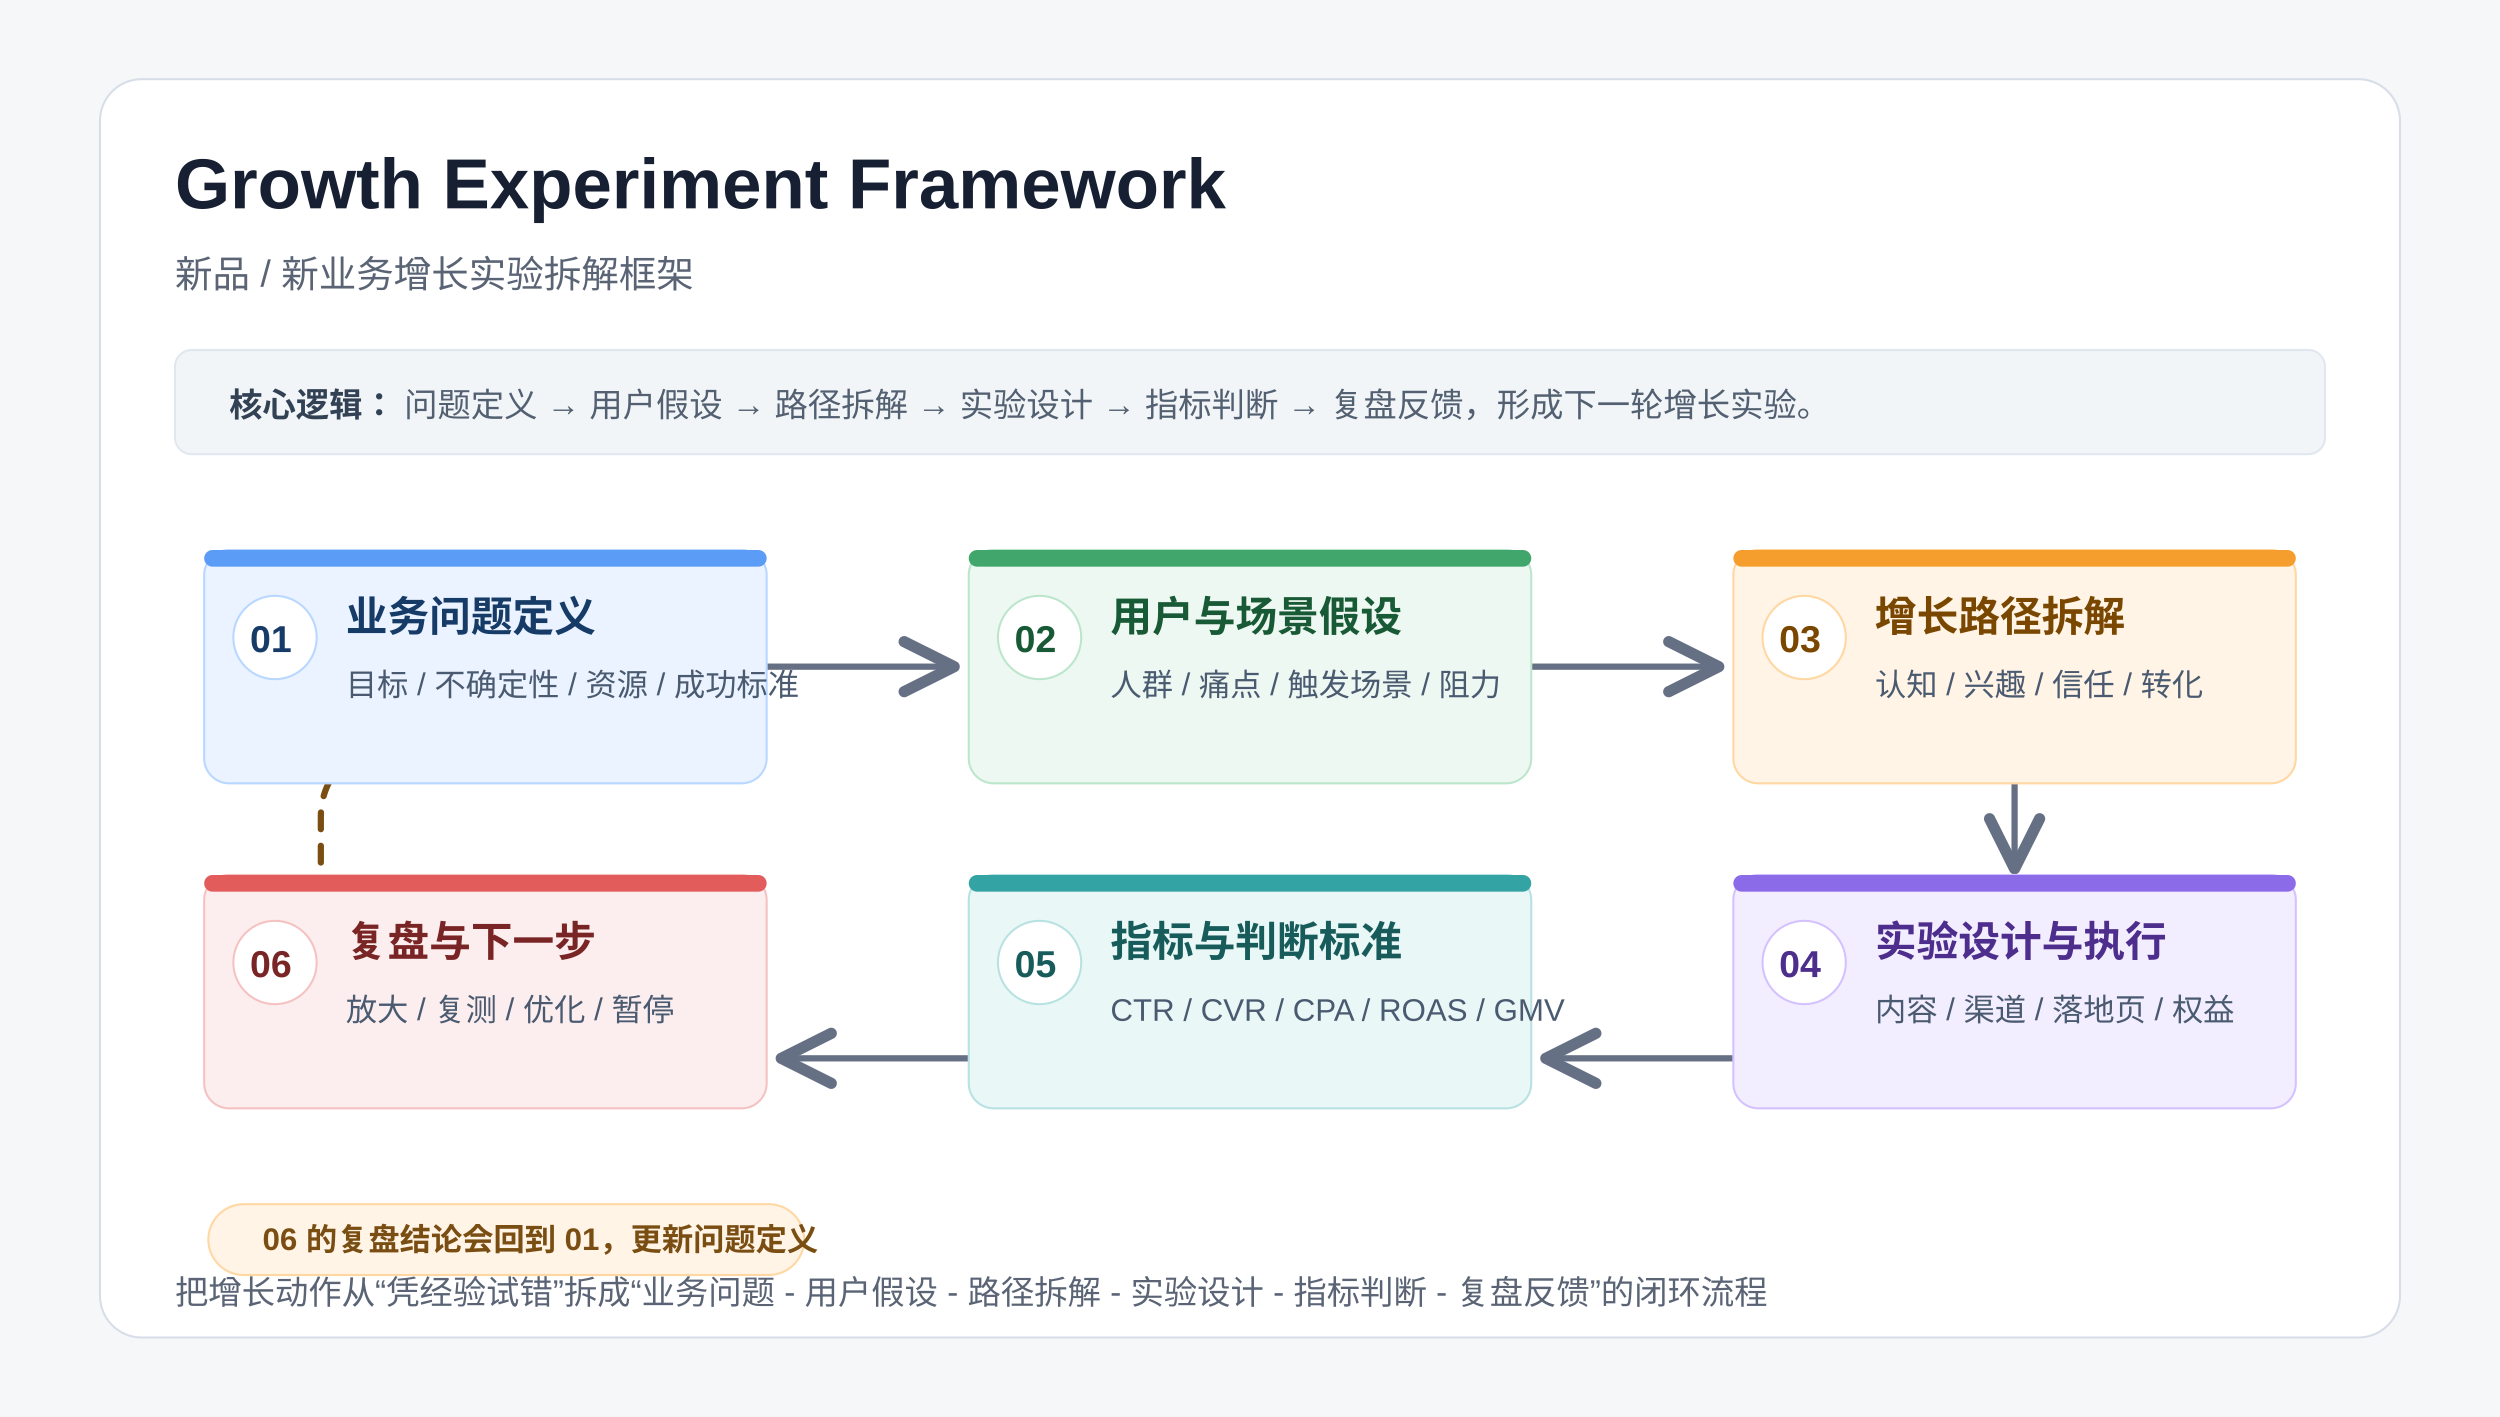
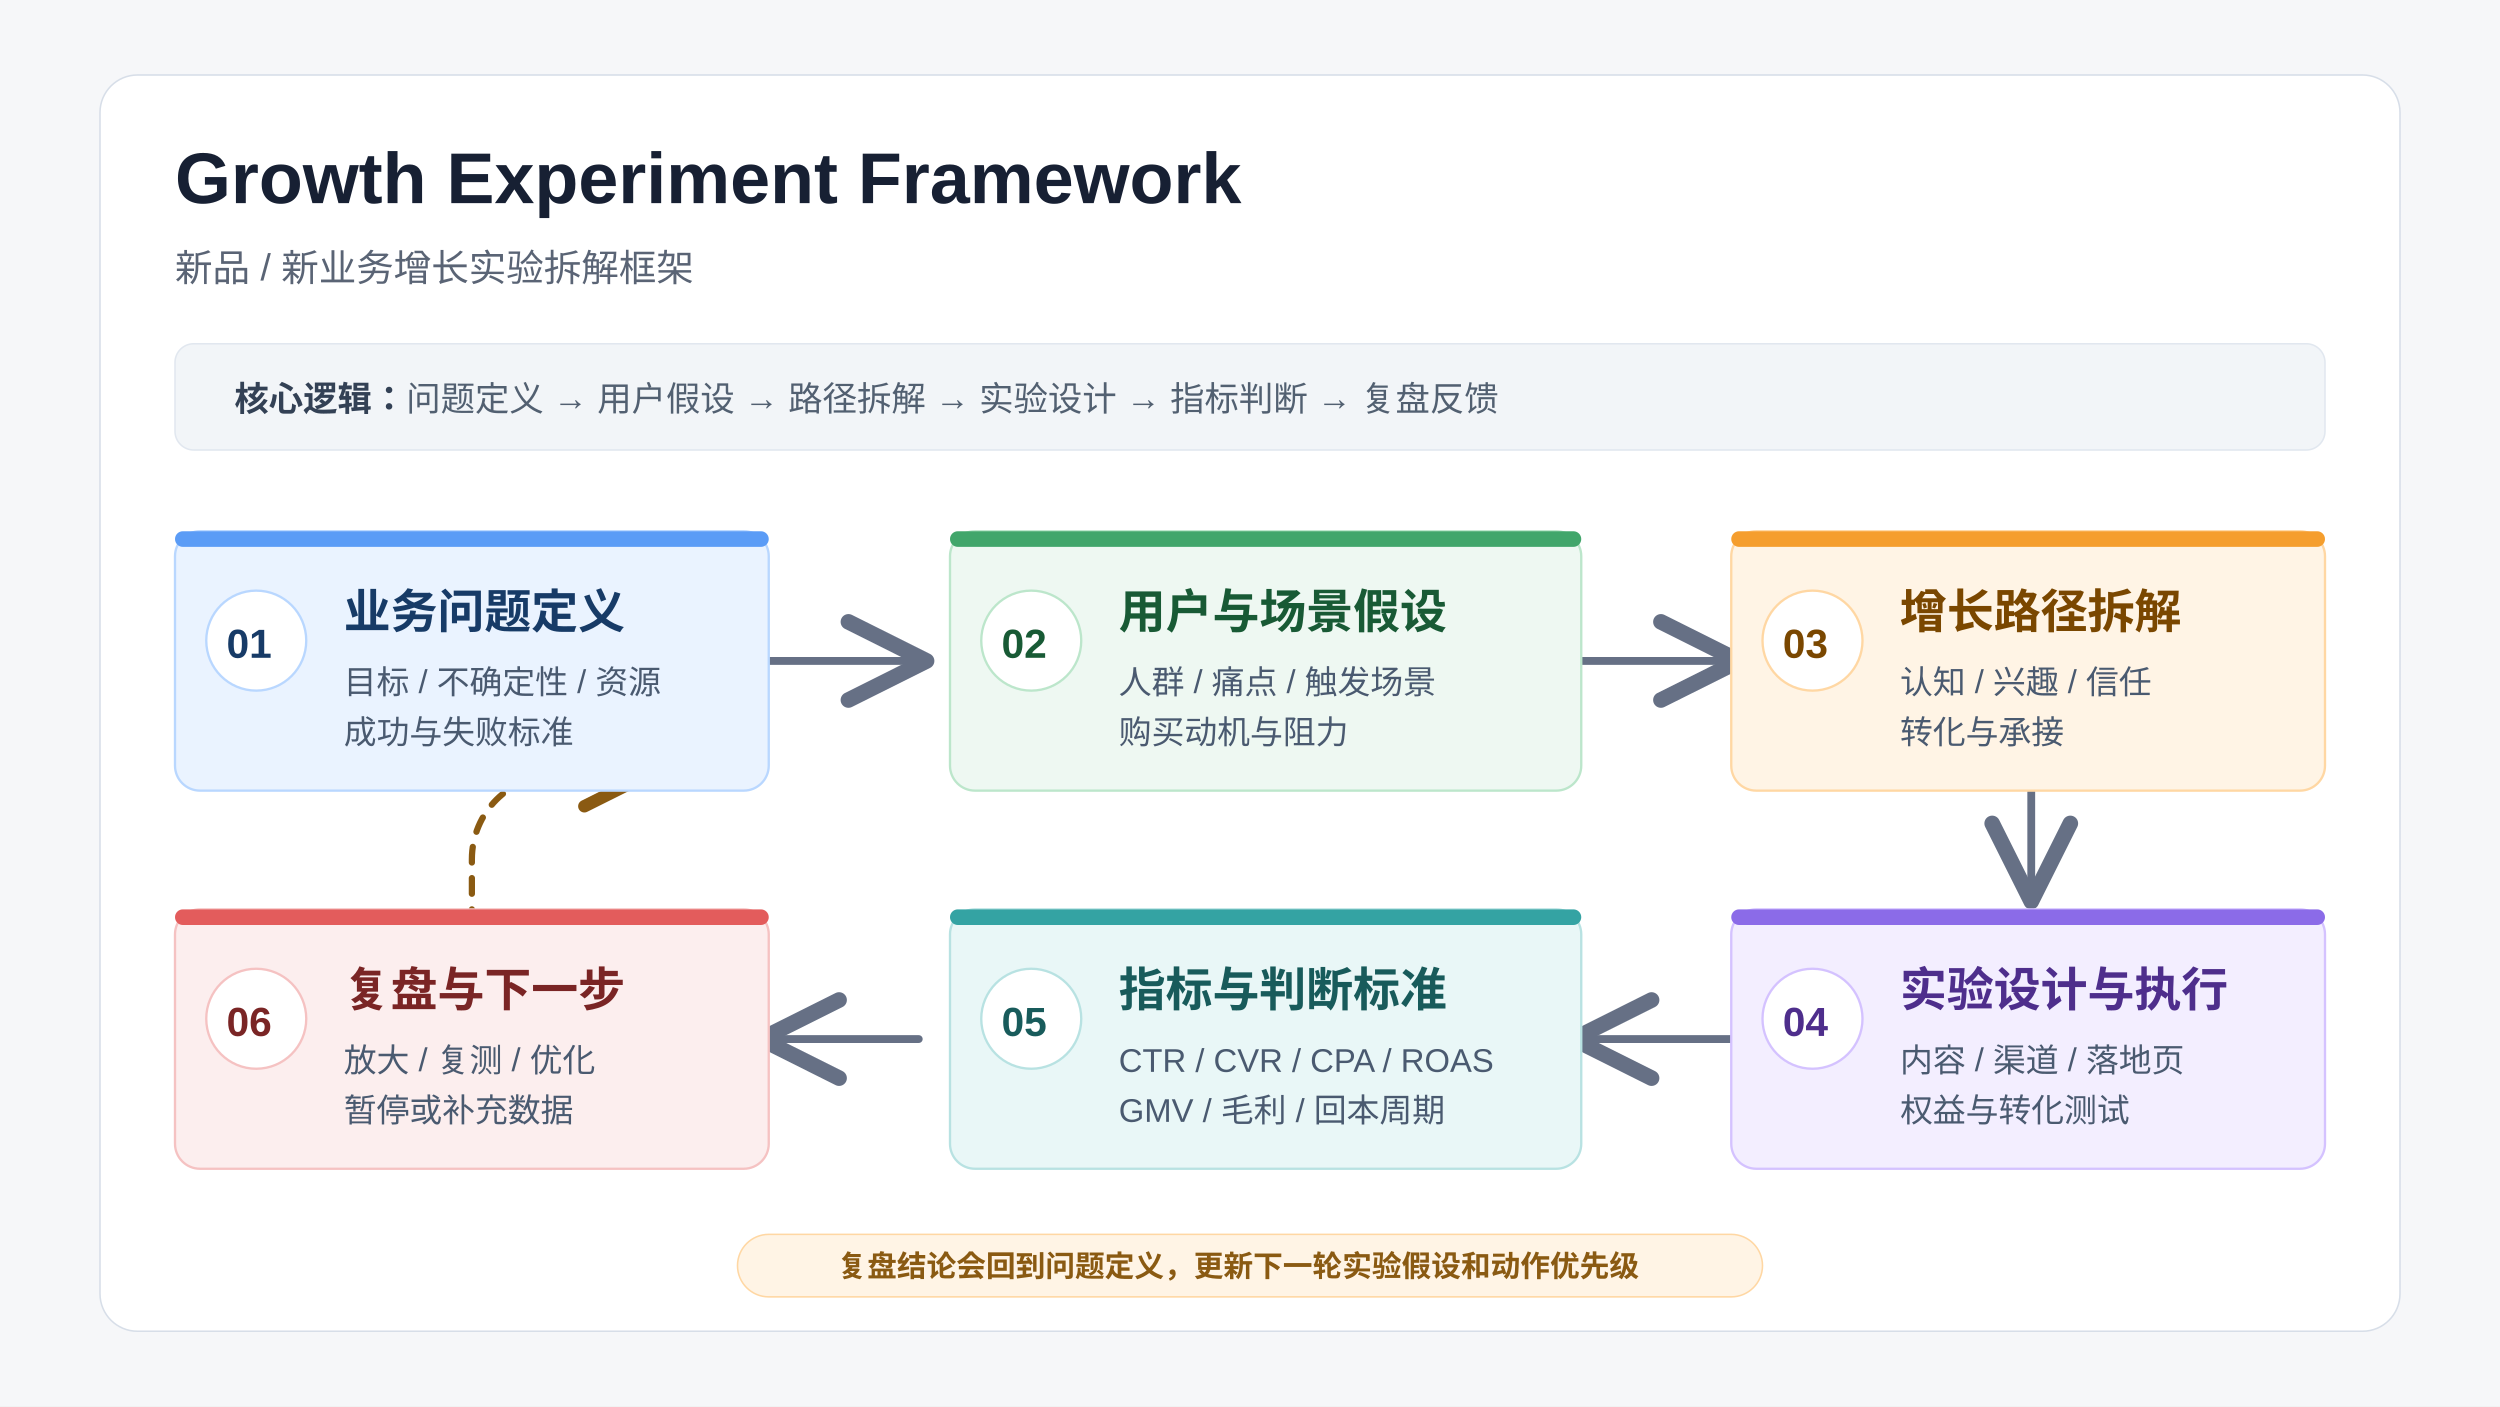
- <svg xmlns="http://www.w3.org/2000/svg" width="1200" height="680" viewBox="0 0 1200 680" fill="none">
+ <svg xmlns="http://www.w3.org/2000/svg" width="1600" height="900" viewBox="0 0 1600 900" fill="none">
  <defs>
-     <marker id="arrow" markerWidth="10" markerHeight="10" refX="8" refY="5" orient="auto" markerUnits="strokeWidth">
-       <path d="M1 1L9 5L1 9" fill="none" stroke="#667085" stroke-width="1.8" stroke-linecap="round" stroke-linejoin="round" />
+     <marker id="arrow" markerWidth="12" markerHeight="12" refX="10" refY="6" orient="auto" markerUnits="strokeWidth">
+       <path d="M1 1L11 6L1 11" fill="none" stroke="#667085" stroke-width="2" stroke-linecap="round" stroke-linejoin="round" />
    </marker>
-     <marker id="arrow-feedback" markerWidth="10" markerHeight="10" refX="8" refY="5" orient="auto" markerUnits="strokeWidth">
-       <path d="M1 1L9 5L1 9" fill="none" stroke="#7A4E13" stroke-width="1.8" stroke-linecap="round" stroke-linejoin="round" />
+     <marker id="feedback-arrow" markerWidth="12" markerHeight="12" refX="10" refY="6" orient="auto" markerUnits="strokeWidth">
+       <path d="M1 1L11 6L1 11" fill="none" stroke="#8A5A12" stroke-width="2" stroke-linecap="round" stroke-linejoin="round" />
    </marker>
  </defs>
-   <rect width="1200" height="680" fill="#F6F7F9" />
-   <rect x="48" y="38" width="1104" height="604" rx="20" fill="#FFFFFF" stroke="#D7DEE8" />
-   <text x="84" y="100" fill="#172033" font-family="Arial, sans-serif" font-size="34" font-weight="700">Growth Experiment Framework</text>
-   <text x="84" y="138" fill="#5A6475" font-family="Arial, sans-serif" font-size="18">新品 / 新业务增长实验拆解框架</text>
-   <rect x="84" y="168" width="1032" height="50" rx="8" fill="#F2F5F8" stroke="#E1E7EF" />
-   <text x="110" y="200" fill="#334155" font-family="Arial, sans-serif" font-size="16" font-weight="700">核心逻辑：</text>
-   <text x="194" y="200" fill="#526071" font-family="Arial, sans-serif" font-size="16">问题定义 → 用户假设 → 路径拆解 → 实验设计 → 指标判断 → 复盘反馈，形成下一轮增长实验。</text>
-   <g stroke="#667085" stroke-width="3" stroke-linecap="round">
-     <line x1="368" y1="320" x2="455" y2="320" marker-end="url(#arrow)" />
-     <line x1="735" y1="320" x2="822" y2="320" marker-end="url(#arrow)" />
-     <line x1="967" y1="376" x2="967" y2="414" marker-end="url(#arrow)" />
-     <line x1="832" y1="508" x2="745" y2="508" marker-end="url(#arrow)" />
-     <line x1="465" y1="508" x2="378" y2="508" marker-end="url(#arrow)" />
+   <rect width="1600" height="900" fill="#F6F7F9" />
+   <rect x="64" y="48" width="1472" height="804" rx="24" fill="#FFFFFF" stroke="#D7DEE8" />
+   <text x="112" y="130" fill="#172033" font-family="Arial, sans-serif" font-size="46" font-weight="700">Growth Experiment Framework</text>
+   <text x="112" y="180" fill="#5A6475" font-family="Arial, sans-serif" font-size="24">新品 / 新业务增长实验拆解框架</text>
+   <rect x="112" y="220" width="1376" height="68" rx="12" fill="#F2F5F8" stroke="#E1E7EF" />
+   <text x="150" y="263" fill="#334155" font-family="Arial, sans-serif" font-size="22" font-weight="700">核心逻辑：</text>
+   <text x="260" y="263" fill="#526071" font-family="Arial, sans-serif" font-size="22">问题定义 → 用户假设 → 路径拆解 → 实验设计 → 指标判断 → 复盘反馈</text>
+   <g stroke="#667085" stroke-width="5" stroke-linecap="round">
+     <line x1="492" y1="423" x2="588" y2="423" marker-end="url(#arrow)" />
+     <line x1="1012" y1="423" x2="1108" y2="423" marker-end="url(#arrow)" />
+     <line x1="1300" y1="505" x2="1300" y2="572" marker-end="url(#arrow)" />
+     <line x1="1108" y1="665" x2="1012" y2="665" marker-end="url(#arrow)" />
+     <line x1="588" y1="665" x2="492" y2="665" marker-end="url(#arrow)" />
  </g>
-   <path d="M154 430V392C154 372 170 356 190 356H220" stroke="#7A4E13" stroke-width="3" stroke-linecap="round" stroke-dasharray="8 8" marker-end="url(#arrow-feedback)" />
-   <rect x="100" y="578" width="286" height="34" rx="17" fill="#FFF4E5" stroke="#FFD7A3" />
-   <text x="126" y="600" fill="#7A4E13" font-family="Arial, sans-serif" font-size="15" font-weight="700">06 的复盘结论会回到 01，更新问题定义</text>
+   <path d="M302 592V550C302 520 326 496 356 496H410" stroke="#8A5A12" stroke-width="4" stroke-linecap="round" stroke-dasharray="10 10" marker-end="url(#feedback-arrow)" />
  <g>
-     <rect x="98" y="264" width="270" height="112" rx="12" fill="#EAF3FF" stroke="#B9D7FF" />
-     <rect x="98" y="264" width="270" height="8" rx="4" fill="#5B9CF6" />
-     <circle cx="132" cy="306" r="20" fill="#FFFFFF" stroke="#B9D7FF" />
-     <text x="120" y="313" fill="#173B67" font-family="Arial, sans-serif" font-size="18" font-weight="700">01</text>
-     <text x="166" y="303" fill="#173B67" font-family="Arial, sans-serif" font-size="20" font-weight="700">业务问题定义</text>
-     <text x="166" y="334" fill="#4A5A70" font-family="Arial, sans-serif" font-size="15">目标 / 不确定性 / 资源 / 成功标准</text>
+     <rect x="112" y="340" width="380" height="166" rx="16" fill="#EAF3FF" stroke="#B9D7FF" stroke-width="1.5" />
+     <rect x="112" y="340" width="380" height="10" rx="5" fill="#5B9CF6" />
+     <circle cx="164" cy="410" r="32" fill="#FFFFFF" stroke="#B9D7FF" stroke-width="1.5" />
+     <text x="145" y="421" fill="#173B67" font-family="Arial, sans-serif" font-size="26" font-weight="700">01</text>
+     <text x="220" y="402" fill="#173B67" font-family="Arial, sans-serif" font-size="30" font-weight="700">业务问题定义</text>
+     <text x="220" y="444" fill="#4A5A70" font-family="Arial, sans-serif" font-size="21">目标 / 不确定性 / 资源</text>
+     <text x="220" y="476" fill="#4A5A70" font-family="Arial, sans-serif" font-size="21">成功与失败标准</text>
  </g>
  <g>
-     <rect x="465" y="264" width="270" height="112" rx="12" fill="#EEF8F2" stroke="#BCE6CB" />
-     <rect x="465" y="264" width="270" height="8" rx="4" fill="#41A66B" />
-     <circle cx="499" cy="306" r="20" fill="#FFFFFF" stroke="#BCE6CB" />
-     <text x="487" y="313" fill="#185A35" font-family="Arial, sans-serif" font-size="18" font-weight="700">02</text>
-     <text x="533" y="303" fill="#185A35" font-family="Arial, sans-serif" font-size="20" font-weight="700">用户与场景假设</text>
-     <text x="533" y="334" fill="#4A5A70" font-family="Arial, sans-serif" font-size="15">人群 / 痛点 / 触发场景 / 阻力</text>
+     <rect x="608" y="340" width="404" height="166" rx="16" fill="#EEF8F2" stroke="#BCE6CB" stroke-width="1.5" />
+     <rect x="608" y="340" width="404" height="10" rx="5" fill="#41A66B" />
+     <circle cx="660" cy="410" r="32" fill="#FFFFFF" stroke="#BCE6CB" stroke-width="1.5" />
+     <text x="641" y="421" fill="#185A35" font-family="Arial, sans-serif" font-size="26" font-weight="700">02</text>
+     <text x="716" y="402" fill="#185A35" font-family="Arial, sans-serif" font-size="30" font-weight="700">用户与场景假设</text>
+     <text x="716" y="444" fill="#4A5A70" font-family="Arial, sans-serif" font-size="21">人群 / 痛点 / 触发场景</text>
+     <text x="716" y="476" fill="#4A5A70" font-family="Arial, sans-serif" font-size="21">购买动机与阻力</text>
  </g>
  <g>
-     <rect x="832" y="264" width="270" height="112" rx="12" fill="#FFF4E5" stroke="#FFD7A3" />
-     <rect x="832" y="264" width="270" height="8" rx="4" fill="#F59E2E" />
-     <circle cx="866" cy="306" r="20" fill="#FFFFFF" stroke="#FFD7A3" />
-     <text x="854" y="313" fill="#7A4700" font-family="Arial, sans-serif" font-size="18" font-weight="700">03</text>
-     <text x="900" y="303" fill="#7A4700" font-family="Arial, sans-serif" font-size="20" font-weight="700">增长路径拆解</text>
-     <text x="900" y="334" fill="#4A5A70" font-family="Arial, sans-serif" font-size="15">认知 / 兴趣 / 信任 / 转化</text>
+     <rect x="1108" y="340" width="380" height="166" rx="16" fill="#FFF4E5" stroke="#FFD7A3" stroke-width="1.5" />
+     <rect x="1108" y="340" width="380" height="10" rx="5" fill="#F59E2E" />
+     <circle cx="1160" cy="410" r="32" fill="#FFFFFF" stroke="#FFD7A3" stroke-width="1.5" />
+     <text x="1141" y="421" fill="#7A4700" font-family="Arial, sans-serif" font-size="26" font-weight="700">03</text>
+     <text x="1216" y="402" fill="#7A4700" font-family="Arial, sans-serif" font-size="30" font-weight="700">增长路径拆解</text>
+     <text x="1216" y="444" fill="#4A5A70" font-family="Arial, sans-serif" font-size="21">认知 / 兴趣 / 信任</text>
+     <text x="1216" y="476" fill="#4A5A70" font-family="Arial, sans-serif" font-size="21">转化与承接</text>
  </g>
  <g>
-     <rect x="832" y="420" width="270" height="112" rx="12" fill="#F3EEFF" stroke="#D4C2FF" />
-     <rect x="832" y="420" width="270" height="8" rx="4" fill="#8B6BE8" />
-     <circle cx="866" cy="462" r="20" fill="#FFFFFF" stroke="#D4C2FF" />
-     <text x="854" y="469" fill="#4E2E8C" font-family="Arial, sans-serif" font-size="18" font-weight="700">04</text>
-     <text x="900" y="459" fill="#4E2E8C" font-family="Arial, sans-serif" font-size="20" font-weight="700">实验设计与执行</text>
-     <text x="900" y="490" fill="#4A5A70" font-family="Arial, sans-serif" font-size="15">内容 / 渠道 / 落地页 / 权益</text>
+     <rect x="1108" y="582" width="380" height="166" rx="16" fill="#F3EEFF" stroke="#D4C2FF" stroke-width="1.5" />
+     <rect x="1108" y="582" width="380" height="10" rx="5" fill="#8B6BE8" />
+     <circle cx="1160" cy="652" r="32" fill="#FFFFFF" stroke="#D4C2FF" stroke-width="1.5" />
+     <text x="1141" y="663" fill="#4E2E8C" font-family="Arial, sans-serif" font-size="26" font-weight="700">04</text>
+     <text x="1216" y="644" fill="#4E2E8C" font-family="Arial, sans-serif" font-size="30" font-weight="700">实验设计与执行</text>
+     <text x="1216" y="686" fill="#4A5A70" font-family="Arial, sans-serif" font-size="21">内容 / 渠道 / 落地页</text>
+     <text x="1216" y="718" fill="#4A5A70" font-family="Arial, sans-serif" font-size="21">权益与转化测试</text>
  </g>
  <g>
-     <rect x="465" y="420" width="270" height="112" rx="12" fill="#E9F7F7" stroke="#B8E2E2" />
-     <rect x="465" y="420" width="270" height="8" rx="4" fill="#34A3A3" />
-     <circle cx="499" cy="462" r="20" fill="#FFFFFF" stroke="#B8E2E2" />
-     <text x="487" y="469" fill="#185B5B" font-family="Arial, sans-serif" font-size="18" font-weight="700">05</text>
-     <text x="533" y="459" fill="#185B5B" font-family="Arial, sans-serif" font-size="20" font-weight="700">指标与判断标准</text>
-     <text x="533" y="490" fill="#4A5A70" font-family="Arial, sans-serif" font-size="15">CTR / CVR / CPA / ROAS / GMV</text>
+     <rect x="608" y="582" width="404" height="166" rx="16" fill="#E9F7F7" stroke="#B8E2E2" stroke-width="1.5" />
+     <rect x="608" y="582" width="404" height="10" rx="5" fill="#34A3A3" />
+     <circle cx="660" cy="652" r="32" fill="#FFFFFF" stroke="#B8E2E2" stroke-width="1.5" />
+     <text x="641" y="663" fill="#185B5B" font-family="Arial, sans-serif" font-size="26" font-weight="700">05</text>
+     <text x="716" y="644" fill="#185B5B" font-family="Arial, sans-serif" font-size="30" font-weight="700">指标与判断标准</text>
+     <text x="716" y="686" fill="#4A5A70" font-family="Arial, sans-serif" font-size="21">CTR / CVR / CPA / ROAS</text>
+     <text x="716" y="718" fill="#4A5A70" font-family="Arial, sans-serif" font-size="21">GMV / 毛利 / 回本周期</text>
  </g>
  <g>
-     <rect x="98" y="420" width="270" height="112" rx="12" fill="#FCEEEE" stroke="#F5C2C2" />
-     <rect x="98" y="420" width="270" height="8" rx="4" fill="#E35C5C" />
-     <circle cx="132" cy="462" r="20" fill="#FFFFFF" stroke="#F5C2C2" />
-     <text x="120" y="469" fill="#7A2525" font-family="Arial, sans-serif" font-size="18" font-weight="700">06</text>
-     <text x="166" y="459" fill="#7A2525" font-family="Arial, sans-serif" font-size="20" font-weight="700">复盘与下一步</text>
-     <text x="166" y="490" fill="#4A5A70" font-family="Arial, sans-serif" font-size="15">放大 / 复测 / 优化 / 暂停</text>
+     <rect x="112" y="582" width="380" height="166" rx="16" fill="#FCEEEE" stroke="#F5C2C2" stroke-width="1.5" />
+     <rect x="112" y="582" width="380" height="10" rx="5" fill="#E35C5C" />
+     <circle cx="164" cy="652" r="32" fill="#FFFFFF" stroke="#F5C2C2" stroke-width="1.5" />
+     <text x="145" y="663" fill="#7A2525" font-family="Arial, sans-serif" font-size="26" font-weight="700">06</text>
+     <text x="220" y="644" fill="#7A2525" font-family="Arial, sans-serif" font-size="30" font-weight="700">复盘与下一步</text>
+     <text x="220" y="686" fill="#4A5A70" font-family="Arial, sans-serif" font-size="21">放大 / 复测 / 优化</text>
+     <text x="220" y="718" fill="#4A5A70" font-family="Arial, sans-serif" font-size="21">暂停或补充数据</text>
  </g>
-   <text x="84" y="626" fill="#5A6475" font-family="Arial, sans-serif" font-size="16">把增长动作从“凭经验试错”拆成“业务问题 - 用户假设 - 路径拆解 - 实验设计 - 指标判断 - 复盘反馈”的闭环流程</text>
+   <rect x="472" y="790" width="656" height="40" rx="20" fill="#FFF4E5" stroke="#FFD7A3" />
+   <text x="536" y="817" fill="#8A5A12" font-family="Arial, sans-serif" font-size="19" font-weight="700">复盘结论会回到问题定义，更新下一轮实验假设和动作优先级</text>
</svg>
